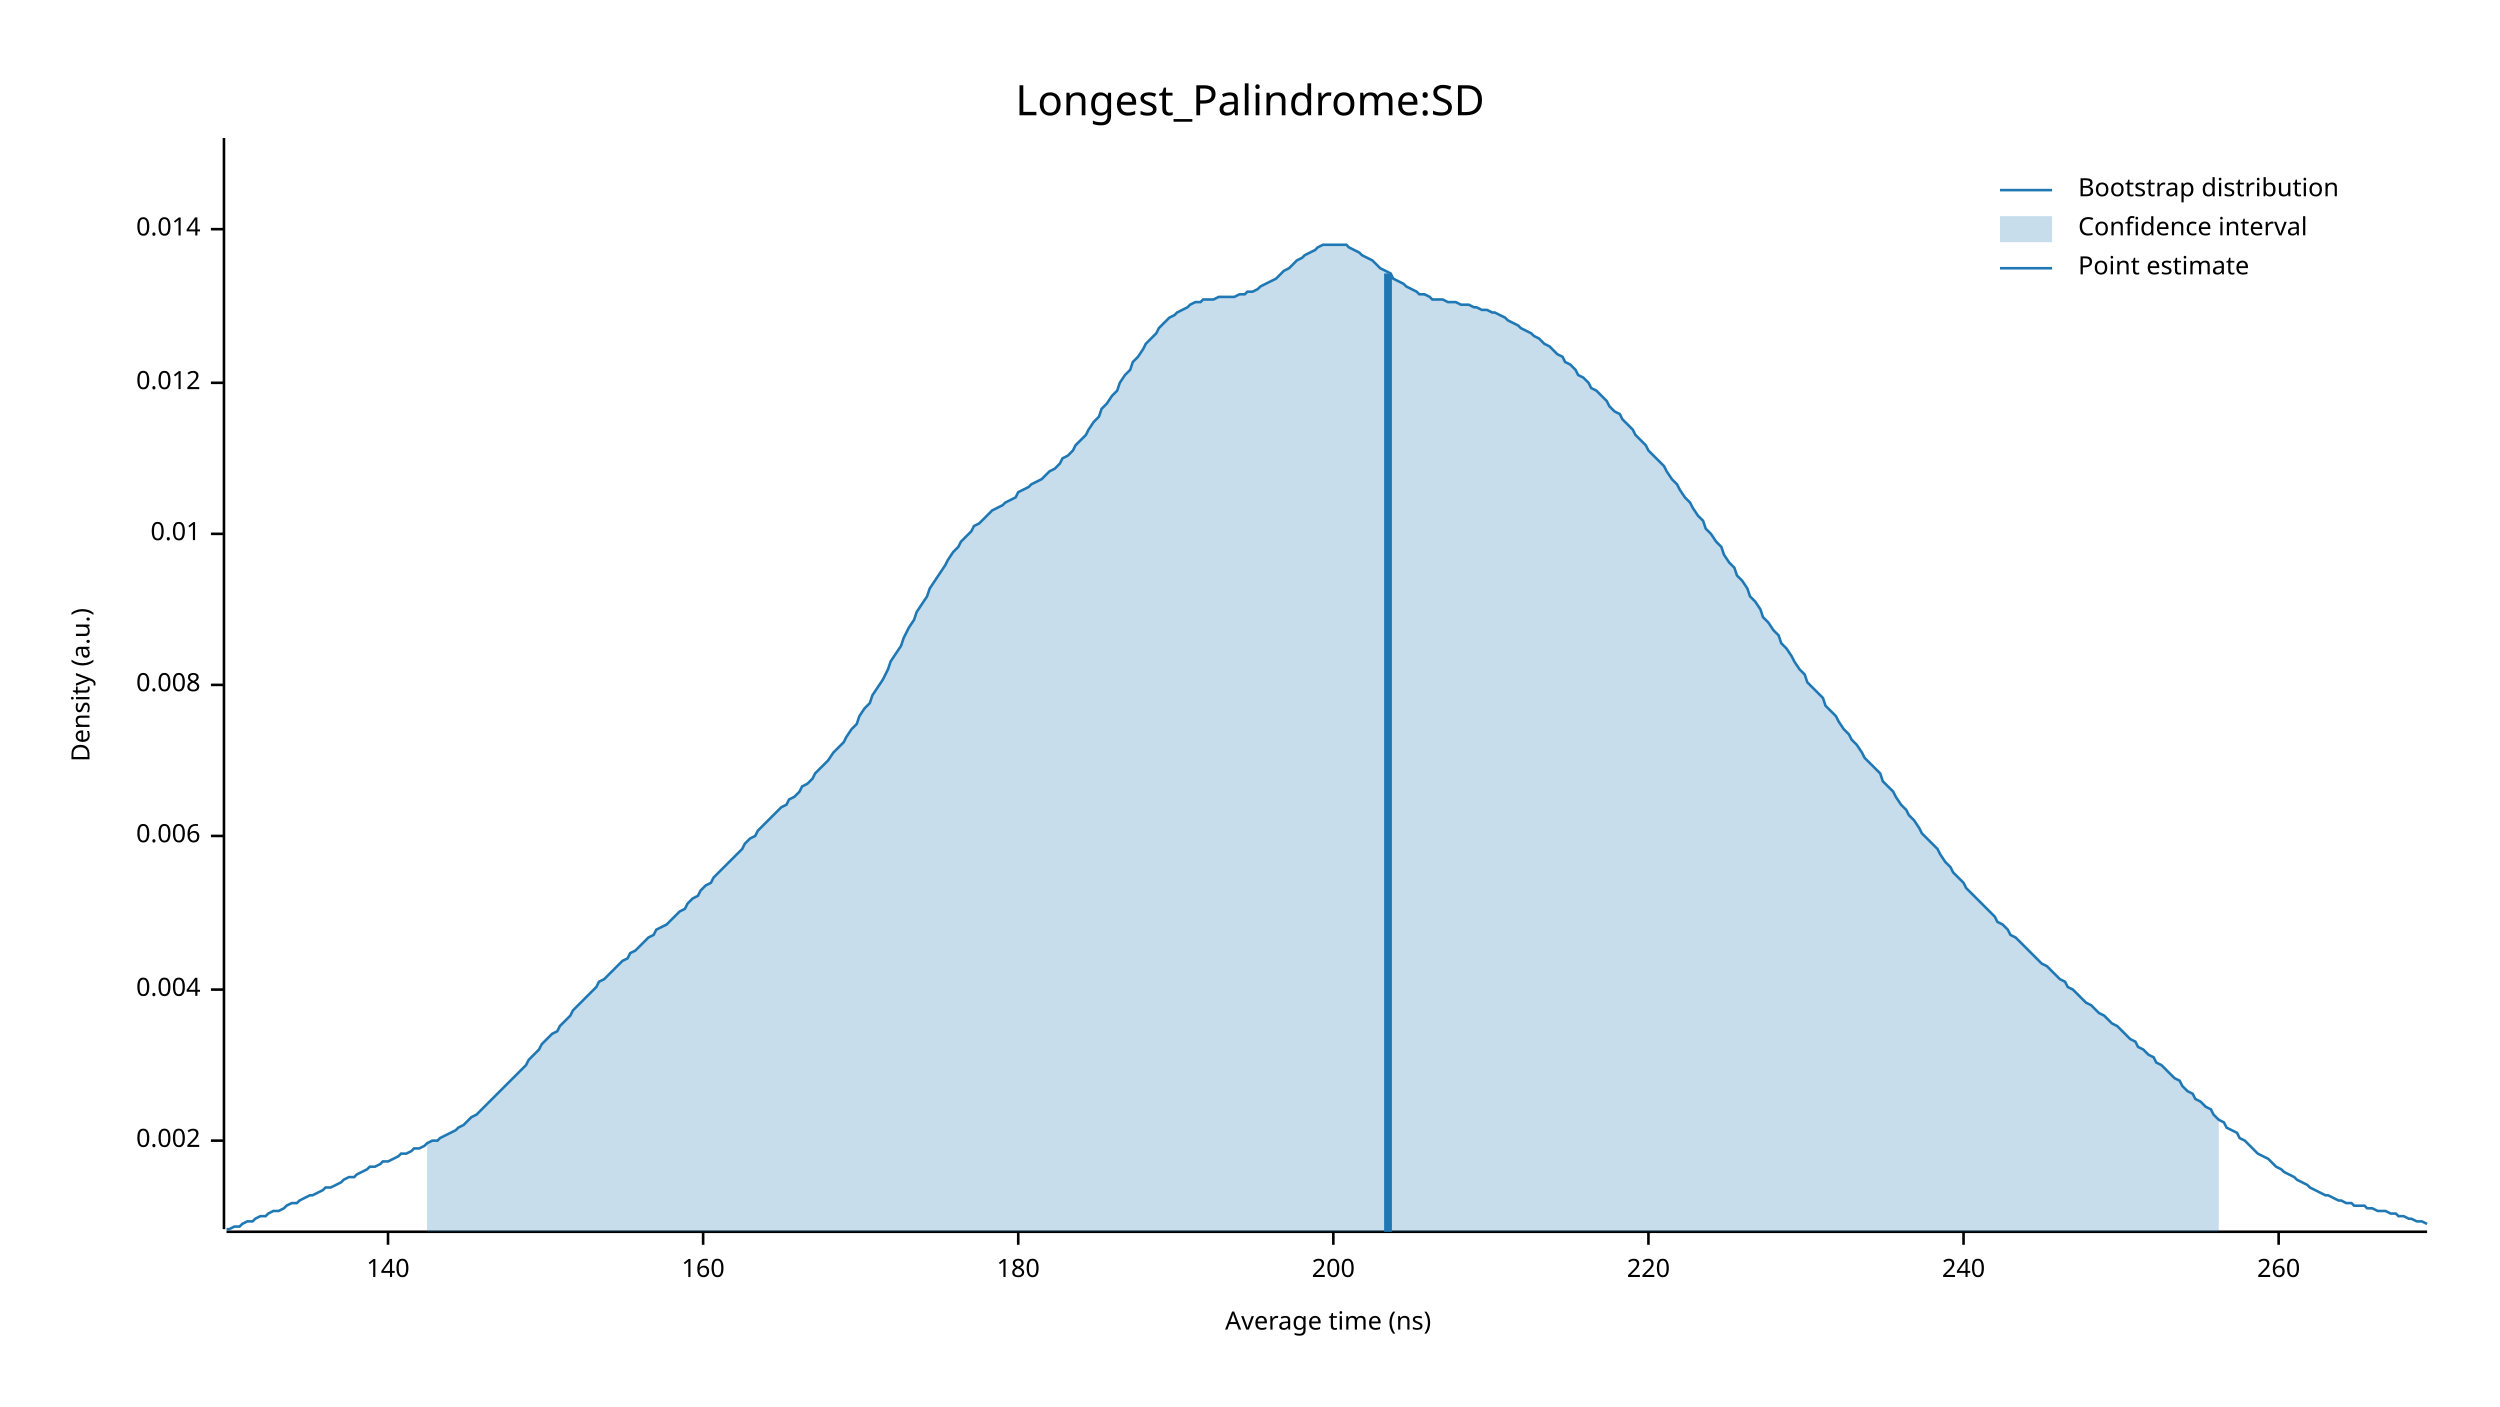
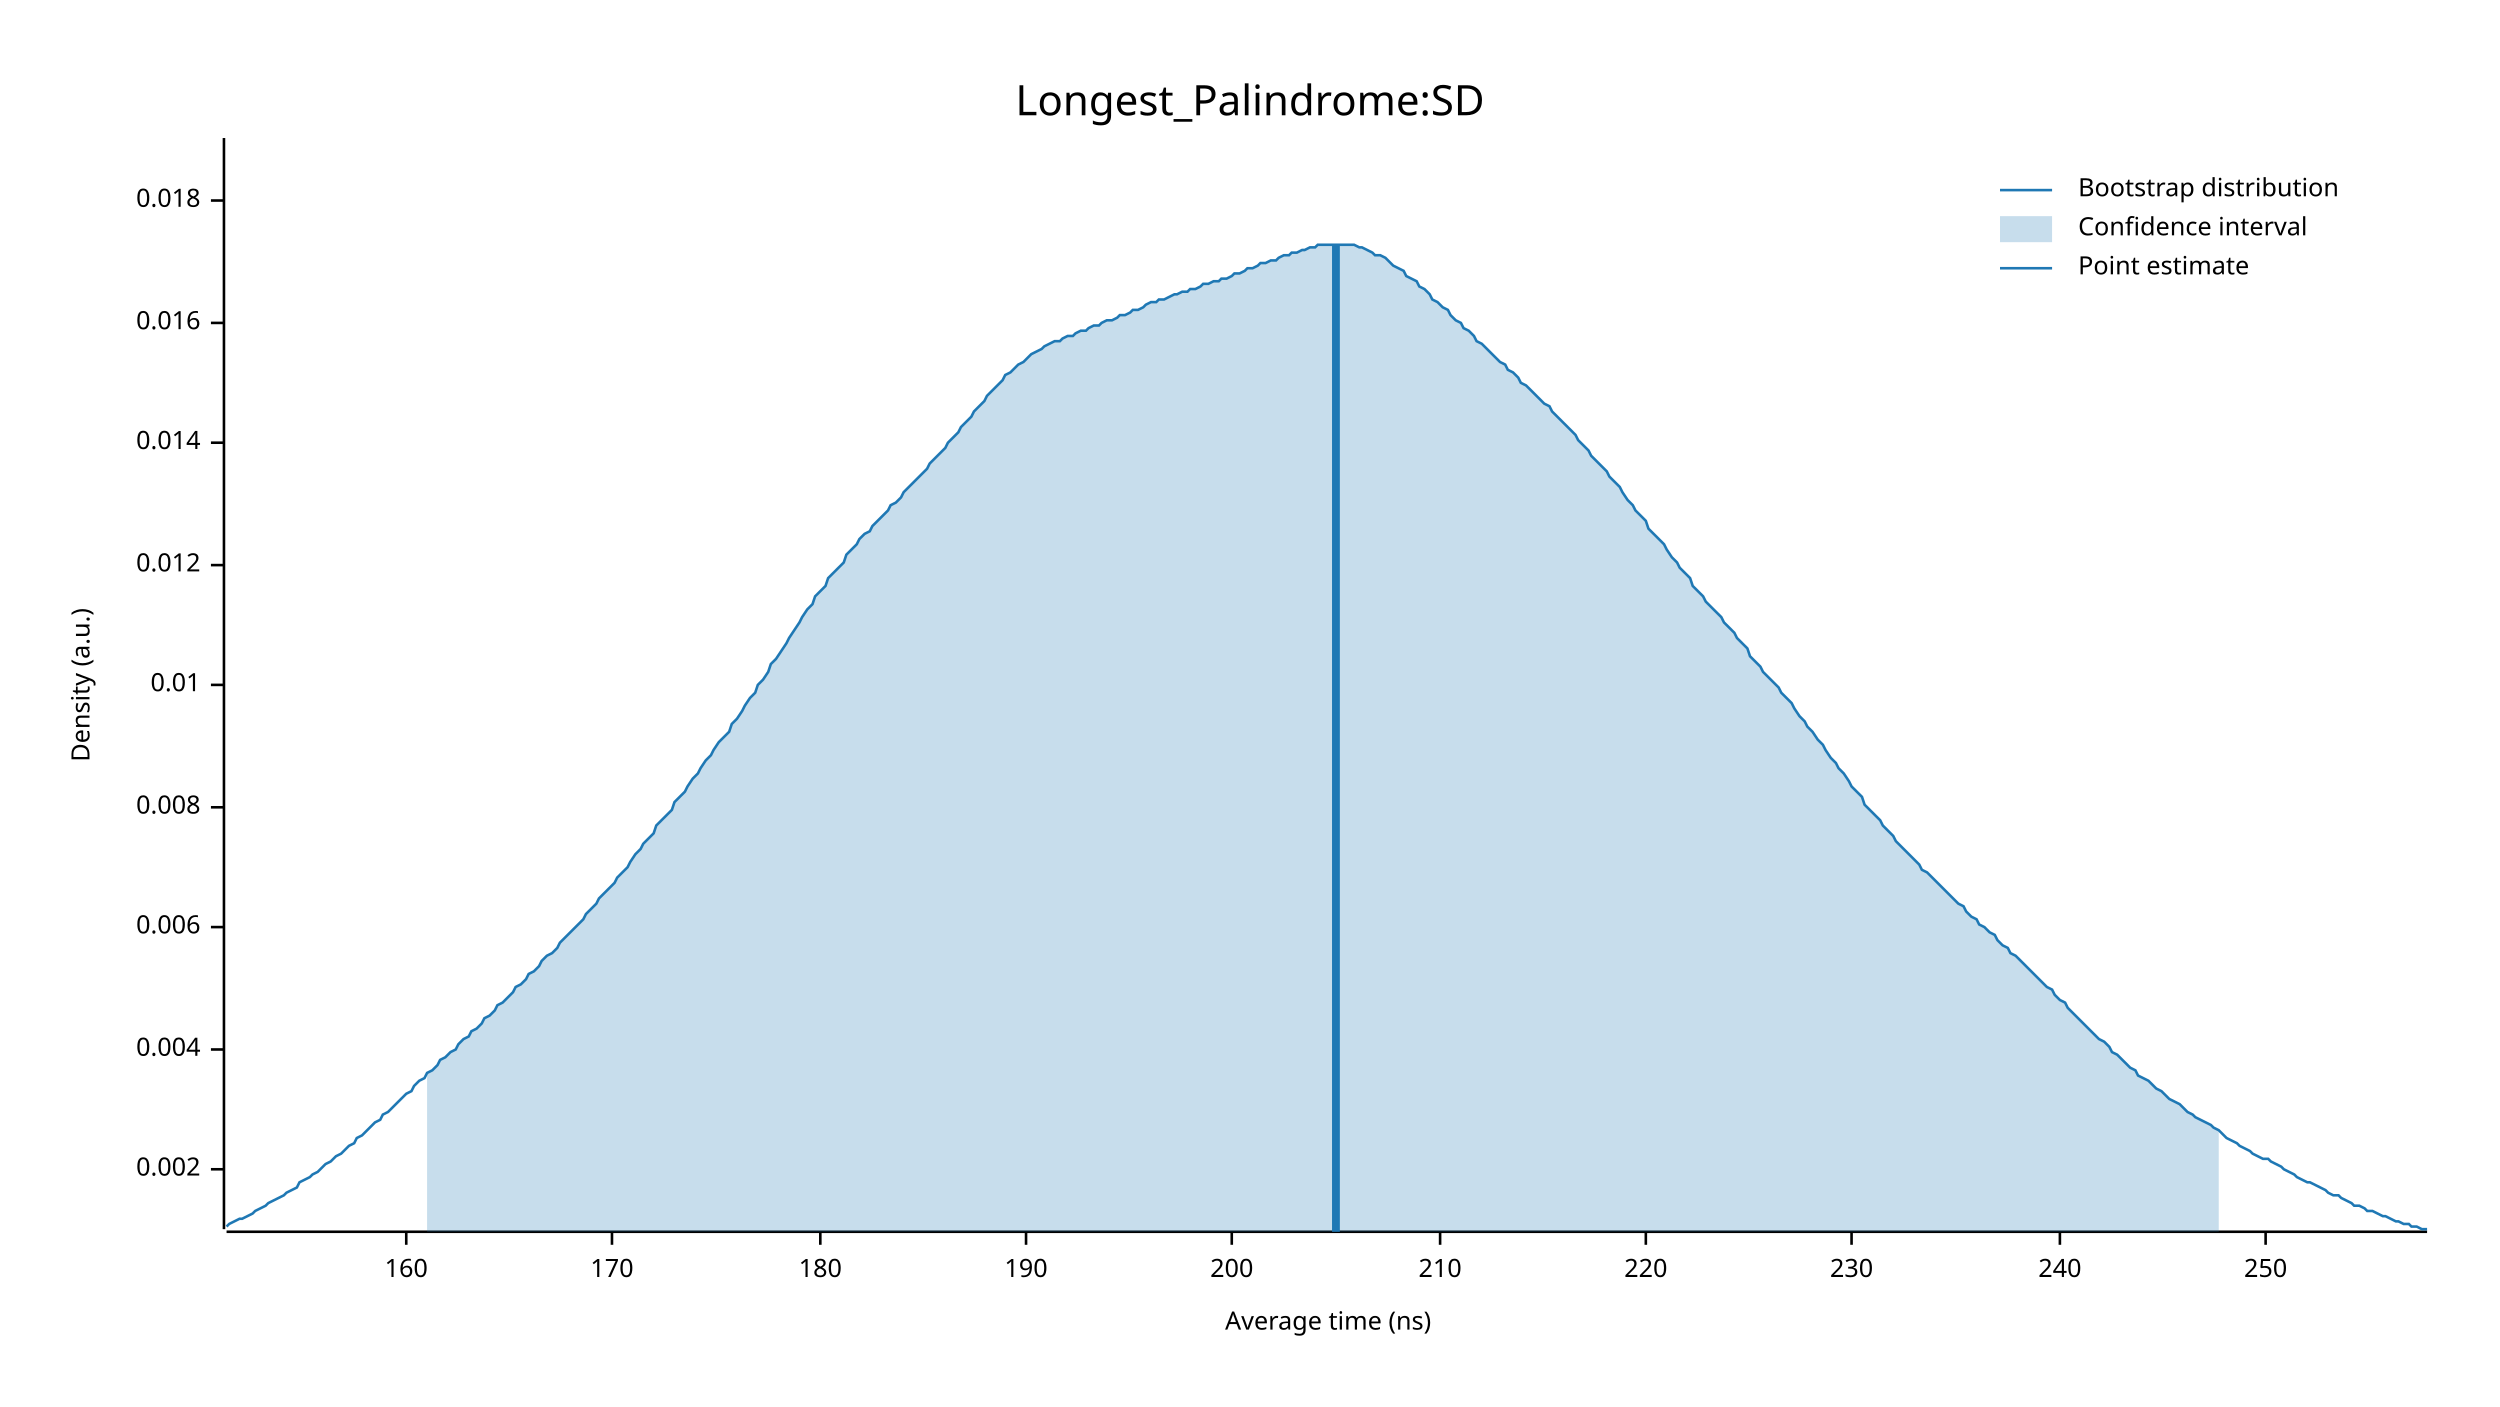
<svg xmlns="http://www.w3.org/2000/svg" width="960" height="540" viewBox="0 0 960 540">
  <text x="480" y="32" dy="0.76em" text-anchor="middle" font-family="sans-serif" font-size="16.129" opacity="1" fill="#000000">
Longest_Palindrome:SD
</text>
  <text x="27" y="263" dy="0.76em" text-anchor="middle" font-family="sans-serif" font-size="9.677" opacity="1" fill="#000000" transform="rotate(270, 27, 263)">
Density (a.u.)
</text>
  <text x="510" y="513" dy="-0.5ex" text-anchor="middle" font-family="sans-serif" font-size="9.677" opacity="1" fill="#000000">
Average time (ns)
</text>
  <polyline fill="none" opacity="1" stroke="#000000" stroke-width="1" points="86,53 86,472 " />
-   <text x="77" y="438" dy="0.5ex" text-anchor="end" font-family="sans-serif" font-size="9.677" opacity="1" fill="#000000">
+   <text x="77" y="449" dy="0.5ex" text-anchor="end" font-family="sans-serif" font-size="9.677" opacity="1" fill="#000000">
0.002
</text>
-   <polyline fill="none" opacity="1" stroke="#000000" stroke-width="1" points="81,438 86,438 " />
-   <text x="77" y="380" dy="0.5ex" text-anchor="end" font-family="sans-serif" font-size="9.677" opacity="1" fill="#000000">
+   <polyline fill="none" opacity="1" stroke="#000000" stroke-width="1" points="81,449 86,449 " />
+   <text x="77" y="403" dy="0.5ex" text-anchor="end" font-family="sans-serif" font-size="9.677" opacity="1" fill="#000000">
0.004
</text>
-   <polyline fill="none" opacity="1" stroke="#000000" stroke-width="1" points="81,380 86,380 " />
-   <text x="77" y="321" dy="0.5ex" text-anchor="end" font-family="sans-serif" font-size="9.677" opacity="1" fill="#000000">
+   <polyline fill="none" opacity="1" stroke="#000000" stroke-width="1" points="81,403 86,403 " />
+   <text x="77" y="356" dy="0.5ex" text-anchor="end" font-family="sans-serif" font-size="9.677" opacity="1" fill="#000000">
0.006
</text>
-   <polyline fill="none" opacity="1" stroke="#000000" stroke-width="1" points="81,321 86,321 " />
-   <text x="77" y="263" dy="0.5ex" text-anchor="end" font-family="sans-serif" font-size="9.677" opacity="1" fill="#000000">
+   <polyline fill="none" opacity="1" stroke="#000000" stroke-width="1" points="81,356 86,356 " />
+   <text x="77" y="310" dy="0.5ex" text-anchor="end" font-family="sans-serif" font-size="9.677" opacity="1" fill="#000000">
0.008
</text>
-   <polyline fill="none" opacity="1" stroke="#000000" stroke-width="1" points="81,263 86,263 " />
-   <text x="77" y="205" dy="0.5ex" text-anchor="end" font-family="sans-serif" font-size="9.677" opacity="1" fill="#000000">
+   <polyline fill="none" opacity="1" stroke="#000000" stroke-width="1" points="81,310 86,310 " />
+   <text x="77" y="263" dy="0.5ex" text-anchor="end" font-family="sans-serif" font-size="9.677" opacity="1" fill="#000000">
0.01
</text>
-   <polyline fill="none" opacity="1" stroke="#000000" stroke-width="1" points="81,205 86,205 " />
-   <text x="77" y="147" dy="0.5ex" text-anchor="end" font-family="sans-serif" font-size="9.677" opacity="1" fill="#000000">
+   <polyline fill="none" opacity="1" stroke="#000000" stroke-width="1" points="81,263 86,263 " />
+   <text x="77" y="217" dy="0.5ex" text-anchor="end" font-family="sans-serif" font-size="9.677" opacity="1" fill="#000000">
0.012
</text>
-   <polyline fill="none" opacity="1" stroke="#000000" stroke-width="1" points="81,147 86,147 " />
-   <text x="77" y="88" dy="0.5ex" text-anchor="end" font-family="sans-serif" font-size="9.677" opacity="1" fill="#000000">
+   <polyline fill="none" opacity="1" stroke="#000000" stroke-width="1" points="81,217 86,217 " />
+   <text x="77" y="170" dy="0.5ex" text-anchor="end" font-family="sans-serif" font-size="9.677" opacity="1" fill="#000000">
0.014
</text>
-   <polyline fill="none" opacity="1" stroke="#000000" stroke-width="1" points="81,88 86,88 " />
+   <polyline fill="none" opacity="1" stroke="#000000" stroke-width="1" points="81,170 86,170 " />
+   <text x="77" y="124" dy="0.5ex" text-anchor="end" font-family="sans-serif" font-size="9.677" opacity="1" fill="#000000">
+ 0.016
+ </text>
+   <polyline fill="none" opacity="1" stroke="#000000" stroke-width="1" points="81,124 86,124 " />
+   <text x="77" y="77" dy="0.5ex" text-anchor="end" font-family="sans-serif" font-size="9.677" opacity="1" fill="#000000">
+ 0.018
+ </text>
+   <polyline fill="none" opacity="1" stroke="#000000" stroke-width="1" points="81,77 86,77 " />
  <polyline fill="none" opacity="1" stroke="#000000" stroke-width="1" points="87,473 932,473 " />
-   <text x="149" y="483" dy="0.76em" text-anchor="middle" font-family="sans-serif" font-size="9.677" opacity="1" fill="#000000">
- 140
- </text>
-   <polyline fill="none" opacity="1" stroke="#000000" stroke-width="1" points="149,473 149,478 " />
-   <text x="270" y="483" dy="0.76em" text-anchor="middle" font-family="sans-serif" font-size="9.677" opacity="1" fill="#000000">
+   <text x="156" y="483" dy="0.76em" text-anchor="middle" font-family="sans-serif" font-size="9.677" opacity="1" fill="#000000">
160
</text>
-   <polyline fill="none" opacity="1" stroke="#000000" stroke-width="1" points="270,473 270,478 " />
-   <text x="391" y="483" dy="0.76em" text-anchor="middle" font-family="sans-serif" font-size="9.677" opacity="1" fill="#000000">
+   <polyline fill="none" opacity="1" stroke="#000000" stroke-width="1" points="156,473 156,478 " />
+   <text x="235" y="483" dy="0.76em" text-anchor="middle" font-family="sans-serif" font-size="9.677" opacity="1" fill="#000000">
+ 170
+ </text>
+   <polyline fill="none" opacity="1" stroke="#000000" stroke-width="1" points="235,473 235,478 " />
+   <text x="315" y="483" dy="0.76em" text-anchor="middle" font-family="sans-serif" font-size="9.677" opacity="1" fill="#000000">
180
</text>
-   <polyline fill="none" opacity="1" stroke="#000000" stroke-width="1" points="391,473 391,478 " />
-   <text x="512" y="483" dy="0.76em" text-anchor="middle" font-family="sans-serif" font-size="9.677" opacity="1" fill="#000000">
+   <polyline fill="none" opacity="1" stroke="#000000" stroke-width="1" points="315,473 315,478 " />
+   <text x="394" y="483" dy="0.76em" text-anchor="middle" font-family="sans-serif" font-size="9.677" opacity="1" fill="#000000">
+ 190
+ </text>
+   <polyline fill="none" opacity="1" stroke="#000000" stroke-width="1" points="394,473 394,478 " />
+   <text x="473" y="483" dy="0.76em" text-anchor="middle" font-family="sans-serif" font-size="9.677" opacity="1" fill="#000000">
200
</text>
-   <polyline fill="none" opacity="1" stroke="#000000" stroke-width="1" points="512,473 512,478 " />
-   <text x="633" y="483" dy="0.76em" text-anchor="middle" font-family="sans-serif" font-size="9.677" opacity="1" fill="#000000">
+   <polyline fill="none" opacity="1" stroke="#000000" stroke-width="1" points="473,473 473,478 " />
+   <text x="553" y="483" dy="0.76em" text-anchor="middle" font-family="sans-serif" font-size="9.677" opacity="1" fill="#000000">
+ 210
+ </text>
+   <polyline fill="none" opacity="1" stroke="#000000" stroke-width="1" points="553,473 553,478 " />
+   <text x="632" y="483" dy="0.76em" text-anchor="middle" font-family="sans-serif" font-size="9.677" opacity="1" fill="#000000">
220
</text>
-   <polyline fill="none" opacity="1" stroke="#000000" stroke-width="1" points="633,473 633,478 " />
-   <text x="754" y="483" dy="0.76em" text-anchor="middle" font-family="sans-serif" font-size="9.677" opacity="1" fill="#000000">
+   <polyline fill="none" opacity="1" stroke="#000000" stroke-width="1" points="632,473 632,478 " />
+   <text x="711" y="483" dy="0.76em" text-anchor="middle" font-family="sans-serif" font-size="9.677" opacity="1" fill="#000000">
+ 230
+ </text>
+   <polyline fill="none" opacity="1" stroke="#000000" stroke-width="1" points="711,473 711,478 " />
+   <text x="791" y="483" dy="0.76em" text-anchor="middle" font-family="sans-serif" font-size="9.677" opacity="1" fill="#000000">
240
</text>
-   <polyline fill="none" opacity="1" stroke="#000000" stroke-width="1" points="754,473 754,478 " />
-   <text x="875" y="483" dy="0.76em" text-anchor="middle" font-family="sans-serif" font-size="9.677" opacity="1" fill="#000000">
- 260
+   <polyline fill="none" opacity="1" stroke="#000000" stroke-width="1" points="791,473 791,478 " />
+   <text x="870" y="483" dy="0.76em" text-anchor="middle" font-family="sans-serif" font-size="9.677" opacity="1" fill="#000000">
+ 250
</text>
-   <polyline fill="none" opacity="1" stroke="#000000" stroke-width="1" points="875,473 875,478 " />
-   <polyline fill="none" opacity="1" stroke="#1F78B4" stroke-width="1" points="87,472 88,472 90,471 92,471 93,470 95,469 97,469 98,468 100,467 102,467 103,466 105,465 107,465 109,464 110,463 112,462 114,462 115,461 117,460 119,459 120,459 122,458 124,457 125,456 127,456 129,455 131,454 132,453 134,452 136,452 137,451 139,450 141,449 142,448 144,448 146,447 147,446 149,446 151,445 153,444 154,443 156,443 158,442 159,441 161,441 163,440 164,439 166,438 168,438 169,437 171,436 173,435 175,434 176,433 178,432 180,430 181,429 183,428 185,426 186,425 188,423 190,421 191,420 193,418 195,416 197,414 198,413 200,411 202,409 203,407 205,405 207,403 208,401 210,399 212,397 214,396 215,394 217,392 219,390 220,388 222,386 224,384 225,383 227,381 229,379 230,377 232,376 234,374 236,372 237,371 239,369 241,368 242,366 244,365 246,363 247,362 249,360 251,359 252,357 254,356 256,355 258,353 259,352 261,350 263,349 264,347 266,345 268,344 269,342 271,340 273,339 274,337 276,335 278,333 280,331 281,330 283,328 285,326 286,324 288,322 290,321 291,319 293,317 295,315 296,314 298,312 300,310 302,309 303,307 305,306 307,304 308,302 310,301 312,299 313,297 315,295 317,293 318,292 320,289 322,287 324,285 325,283 327,280 329,278 330,275 332,272 334,270 335,267 337,264 339,261 341,257 342,254 344,251 346,248 347,245 349,241 351,238 352,235 354,232 356,229 357,226 359,223 361,220 363,217 364,215 366,212 368,210 369,208 371,206 373,204 374,202 376,201 378,199 379,198 381,196 383,195 385,194 386,193 388,192 390,191 391,189 393,188 395,187 396,186 398,185 400,184 401,183 403,181 405,180 407,178 408,176 410,175 412,173 413,171 415,169 417,167 418,165 420,162 422,160 423,157 425,155 427,152 429,150 430,147 432,144 434,142 435,139 437,137 439,134 440,132 442,130 444,128 445,126 447,124 449,122 451,121 452,120 454,119 456,118 457,117 459,116 461,116 462,115 464,115 466,115 468,114 469,114 471,114 473,114 474,114 476,113 478,113 479,112 481,112 483,111 484,110 486,109 488,108 490,107 491,106 493,104 495,103 496,102 498,100 500,99 501,98 503,97 505,96 506,95 508,94 510,94 512,94 513,94 515,94 517,94 518,95 520,96 522,97 523,98 525,99 527,100 528,101 530,103 532,104 534,105 535,107 537,108 539,109 540,110 542,111 544,112 545,113 547,113 549,114 550,115 552,115 554,115 556,116 557,116 559,116 561,117 562,117 564,117 566,118 567,118 569,119 571,119 573,120 574,120 576,121 578,122 579,123 581,124 583,125 584,126 586,127 588,128 589,129 591,130 593,132 595,133 596,134 598,136 600,137 601,139 603,140 605,142 606,144 608,145 610,147 611,149 613,150 615,152 617,154 618,156 620,158 622,159 623,161 625,163 627,165 628,167 630,169 632,171 633,173 635,175 637,177 639,179 640,181 642,184 644,186 645,188 647,191 649,193 650,195 652,198 654,200 655,203 657,205 659,208 661,210 662,213 664,216 666,218 667,221 669,223 671,226 672,229 674,231 676,234 677,237 679,239 681,242 683,244 684,247 686,249 688,252 689,254 691,257 693,259 694,262 696,264 698,266 700,268 701,271 703,273 705,275 706,277 708,280 710,282 711,284 713,286 715,289 716,291 718,293 720,295 722,297 723,300 725,302 727,304 728,306 730,309 732,311 733,313 735,315 737,318 738,320 740,322 742,324 744,326 745,328 747,331 749,333 750,335 752,337 754,339 755,341 757,343 759,345 760,346 762,348 764,350 766,352 767,354 769,355 771,357 772,359 774,360 776,362 777,363 779,365 781,367 782,368 784,370 786,371 788,373 789,374 791,376 793,377 794,379 796,380 798,382 799,383 801,385 803,386 804,387 806,389 808,390 810,392 811,393 813,394 815,396 816,397 818,399 820,400 821,402 823,403 825,405 827,406 828,408 830,409 832,411 833,412 835,414 837,415 838,417 840,419 842,420 843,422 845,423 847,425 849,426 850,428 852,430 854,431 855,433 857,434 859,435 860,437 862,438 864,440 865,441 867,443 869,444 871,445 872,446 874,448 876,449 877,450 879,451 881,452 882,453 884,454 886,455 887,456 889,457 891,458 893,459 894,459 896,460 898,461 899,461 901,462 903,462 904,463 906,463 908,463 909,464 911,464 913,465 915,465 916,465 918,466 920,466 921,467 923,467 925,468 926,468 928,469 930,469 932,470 " />
-   <polygon opacity="0.25" fill="#1F78B4" points="164,439 166,438 168,438 169,437 171,436 173,435 175,434 176,433 178,432 180,430 181,429 183,428 185,426 186,425 188,423 190,421 191,420 193,418 195,416 197,414 198,413 200,411 202,409 203,407 205,405 207,403 208,401 210,399 212,397 214,396 215,394 217,392 219,390 220,388 222,386 224,384 225,383 227,381 229,379 230,377 232,376 234,374 236,372 237,371 239,369 241,368 242,366 244,365 246,363 247,362 249,360 251,359 252,357 254,356 256,355 258,353 259,352 261,350 263,349 264,347 266,345 268,344 269,342 271,340 273,339 274,337 276,335 278,333 280,331 281,330 283,328 285,326 286,324 288,322 290,321 291,319 293,317 295,315 296,314 298,312 300,310 302,309 303,307 305,306 307,304 308,302 310,301 312,299 313,297 315,295 317,293 318,292 320,289 322,287 324,285 325,283 327,280 329,278 330,275 332,272 334,270 335,267 337,264 339,261 341,257 342,254 344,251 346,248 347,245 349,241 351,238 352,235 354,232 356,229 357,226 359,223 361,220 363,217 364,215 366,212 368,210 369,208 371,206 373,204 374,202 376,201 378,199 379,198 381,196 383,195 385,194 386,193 388,192 390,191 391,189 393,188 395,187 396,186 398,185 400,184 401,183 403,181 405,180 407,178 408,176 410,175 412,173 413,171 415,169 417,167 418,165 420,162 422,160 423,157 425,155 427,152 429,150 430,147 432,144 434,142 435,139 437,137 439,134 440,132 442,130 444,128 445,126 447,124 449,122 451,121 452,120 454,119 456,118 457,117 459,116 461,116 462,115 464,115 466,115 468,114 469,114 471,114 473,114 474,114 476,113 478,113 479,112 481,112 483,111 484,110 486,109 488,108 490,107 491,106 493,104 495,103 496,102 498,100 500,99 501,98 503,97 505,96 506,95 508,94 510,94 512,94 513,94 515,94 517,94 518,95 520,96 522,97 523,98 525,99 527,100 528,101 530,103 532,104 534,105 535,107 537,108 539,109 540,110 542,111 544,112 545,113 547,113 549,114 550,115 552,115 554,115 556,116 557,116 559,116 561,117 562,117 564,117 566,118 567,118 569,119 571,119 573,120 574,120 576,121 578,122 579,123 581,124 583,125 584,126 586,127 588,128 589,129 591,130 593,132 595,133 596,134 598,136 600,137 601,139 603,140 605,142 606,144 608,145 610,147 611,149 613,150 615,152 617,154 618,156 620,158 622,159 623,161 625,163 627,165 628,167 630,169 632,171 633,173 635,175 637,177 639,179 640,181 642,184 644,186 645,188 647,191 649,193 650,195 652,198 654,200 655,203 657,205 659,208 661,210 662,213 664,216 666,218 667,221 669,223 671,226 672,229 674,231 676,234 677,237 679,239 681,242 683,244 684,247 686,249 688,252 689,254 691,257 693,259 694,262 696,264 698,266 700,268 701,271 703,273 705,275 706,277 708,280 710,282 711,284 713,286 715,289 716,291 718,293 720,295 722,297 723,300 725,302 727,304 728,306 730,309 732,311 733,313 735,315 737,318 738,320 740,322 742,324 744,326 745,328 747,331 749,333 750,335 752,337 754,339 755,341 757,343 759,345 760,346 762,348 764,350 766,352 767,354 769,355 771,357 772,359 774,360 776,362 777,363 779,365 781,367 782,368 784,370 786,371 788,373 789,374 791,376 793,377 794,379 796,380 798,382 799,383 801,385 803,386 804,387 806,389 808,390 810,392 811,393 813,394 815,396 816,397 818,399 820,400 821,402 823,403 825,405 827,406 828,408 830,409 832,411 833,412 835,414 837,415 838,417 840,419 842,420 843,422 845,423 847,425 849,426 850,428 852,430 852,473 164,473 " />
-   <polyline fill="none" opacity="1" stroke="#1F78B4" stroke-width="3" points="533,473 533,105 " />
+   <polyline fill="none" opacity="1" stroke="#000000" stroke-width="1" points="870,473 870,478 " />
+   <polyline fill="none" opacity="1" stroke="#1F78B4" stroke-width="1" points="87,471 88,470 90,469 92,468 93,468 95,467 97,466 98,465 100,464 102,463 103,462 105,461 107,460 109,459 110,458 112,457 114,456 115,454 117,453 119,452 120,451 122,450 124,448 125,447 127,446 129,444 131,443 132,442 134,440 136,439 137,437 139,436 141,434 142,433 144,431 146,430 147,428 149,427 151,425 153,423 154,422 156,420 158,419 159,417 161,415 163,414 164,412 166,411 168,409 169,407 171,406 173,404 175,403 176,401 178,399 180,398 181,396 183,395 185,393 186,391 188,390 190,388 191,386 193,385 195,383 197,381 198,379 200,378 202,376 203,374 205,373 207,371 208,369 210,367 212,366 214,364 215,362 217,360 219,358 220,357 222,355 224,353 225,351 227,349 229,347 230,345 232,343 234,341 236,339 237,337 239,335 241,333 242,331 244,328 246,326 247,324 249,322 251,320 252,317 254,315 256,313 258,311 259,308 261,306 263,304 264,302 266,299 268,297 269,295 271,292 273,290 274,288 276,285 278,283 280,281 281,278 283,276 285,273 286,271 288,268 290,266 291,263 293,261 295,258 296,255 298,253 300,250 302,247 303,245 305,242 307,239 308,237 310,234 312,232 313,229 315,227 317,225 318,222 320,220 322,218 324,216 325,213 327,211 329,209 330,207 332,205 334,204 335,202 337,200 339,198 341,196 342,194 344,193 346,191 347,189 349,187 351,185 352,184 354,182 356,180 357,178 359,176 361,174 363,172 364,170 366,168 368,166 369,164 371,162 373,160 374,158 376,156 378,154 379,152 381,150 383,148 385,146 386,144 388,143 390,141 391,140 393,139 395,137 396,136 398,135 400,134 401,133 403,132 405,131 407,131 408,130 410,129 412,129 413,128 415,127 417,127 418,126 420,125 422,125 423,124 425,123 427,123 429,122 430,121 432,121 434,120 435,119 437,119 439,118 440,117 442,116 444,116 445,115 447,115 449,114 451,113 452,113 454,112 456,112 457,111 459,111 461,110 462,109 464,109 466,108 468,108 469,107 471,107 473,106 474,105 476,105 478,104 479,103 481,103 483,102 484,101 486,101 488,100 490,100 491,99 493,98 495,98 496,97 498,97 500,96 501,96 503,95 505,95 506,94 508,94 510,94 512,94 513,94 515,94 517,94 518,94 520,94 522,95 523,95 525,96 527,97 528,98 530,98 532,99 534,101 535,102 537,103 539,104 540,106 542,107 544,108 545,110 547,111 549,113 550,115 552,116 554,118 556,119 557,121 559,123 561,124 562,126 564,127 566,129 567,131 569,132 571,134 573,136 574,137 576,139 578,140 579,142 581,143 583,145 584,147 586,148 588,150 589,151 591,153 593,155 595,156 596,158 598,160 600,162 601,163 603,165 605,167 606,169 608,171 610,173 611,175 613,177 615,179 617,181 618,183 620,185 622,187 623,189 625,192 627,194 628,196 630,198 632,200 633,203 635,205 637,207 639,209 640,211 642,214 644,216 645,218 647,220 649,222 650,225 652,227 654,229 655,231 657,233 659,235 661,237 662,239 664,241 666,243 667,245 669,247 671,249 672,252 674,254 676,256 677,258 679,260 681,262 683,264 684,266 686,268 688,270 689,272 691,275 693,277 694,279 696,281 698,284 700,286 701,288 703,291 705,293 706,295 708,297 710,300 711,302 713,304 715,306 716,309 718,311 720,313 722,315 723,317 725,319 727,321 728,323 730,325 732,327 733,328 735,330 737,332 738,334 740,335 742,337 744,339 745,340 747,342 749,344 750,345 752,347 754,348 755,350 757,352 759,353 760,355 762,356 764,358 766,359 767,361 769,363 771,364 772,366 774,367 776,369 777,370 779,372 781,374 782,375 784,377 786,379 788,380 789,382 791,384 793,385 794,387 796,389 798,391 799,392 801,394 803,396 804,397 806,399 808,400 810,402 811,404 813,405 815,407 816,408 818,410 820,411 821,413 823,414 825,415 827,417 828,418 830,419 832,421 833,422 835,423 837,424 838,425 840,427 842,428 843,429 845,430 847,431 849,432 850,433 852,434 854,436 855,437 857,438 859,439 860,440 862,441 864,442 865,443 867,444 869,445 871,445 872,446 874,447 876,448 877,449 879,450 881,451 882,452 884,453 886,454 887,454 889,455 891,456 893,457 894,458 896,459 898,459 899,460 901,461 903,462 904,463 906,463 908,464 909,465 911,465 913,466 915,467 916,467 918,468 920,469 921,469 923,470 925,470 926,471 928,471 930,472 932,472 " />
+   <polygon opacity="0.25" fill="#1F78B4" points="164,412 166,411 168,409 169,407 171,406 173,404 175,403 176,401 178,399 180,398 181,396 183,395 185,393 186,391 188,390 190,388 191,386 193,385 195,383 197,381 198,379 200,378 202,376 203,374 205,373 207,371 208,369 210,367 212,366 214,364 215,362 217,360 219,358 220,357 222,355 224,353 225,351 227,349 229,347 230,345 232,343 234,341 236,339 237,337 239,335 241,333 242,331 244,328 246,326 247,324 249,322 251,320 252,317 254,315 256,313 258,311 259,308 261,306 263,304 264,302 266,299 268,297 269,295 271,292 273,290 274,288 276,285 278,283 280,281 281,278 283,276 285,273 286,271 288,268 290,266 291,263 293,261 295,258 296,255 298,253 300,250 302,247 303,245 305,242 307,239 308,237 310,234 312,232 313,229 315,227 317,225 318,222 320,220 322,218 324,216 325,213 327,211 329,209 330,207 332,205 334,204 335,202 337,200 339,198 341,196 342,194 344,193 346,191 347,189 349,187 351,185 352,184 354,182 356,180 357,178 359,176 361,174 363,172 364,170 366,168 368,166 369,164 371,162 373,160 374,158 376,156 378,154 379,152 381,150 383,148 385,146 386,144 388,143 390,141 391,140 393,139 395,137 396,136 398,135 400,134 401,133 403,132 405,131 407,131 408,130 410,129 412,129 413,128 415,127 417,127 418,126 420,125 422,125 423,124 425,123 427,123 429,122 430,121 432,121 434,120 435,119 437,119 439,118 440,117 442,116 444,116 445,115 447,115 449,114 451,113 452,113 454,112 456,112 457,111 459,111 461,110 462,109 464,109 466,108 468,108 469,107 471,107 473,106 474,105 476,105 478,104 479,103 481,103 483,102 484,101 486,101 488,100 490,100 491,99 493,98 495,98 496,97 498,97 500,96 501,96 503,95 505,95 506,94 508,94 510,94 512,94 513,94 515,94 517,94 518,94 520,94 522,95 523,95 525,96 527,97 528,98 530,98 532,99 534,101 535,102 537,103 539,104 540,106 542,107 544,108 545,110 547,111 549,113 550,115 552,116 554,118 556,119 557,121 559,123 561,124 562,126 564,127 566,129 567,131 569,132 571,134 573,136 574,137 576,139 578,140 579,142 581,143 583,145 584,147 586,148 588,150 589,151 591,153 593,155 595,156 596,158 598,160 600,162 601,163 603,165 605,167 606,169 608,171 610,173 611,175 613,177 615,179 617,181 618,183 620,185 622,187 623,189 625,192 627,194 628,196 630,198 632,200 633,203 635,205 637,207 639,209 640,211 642,214 644,216 645,218 647,220 649,222 650,225 652,227 654,229 655,231 657,233 659,235 661,237 662,239 664,241 666,243 667,245 669,247 671,249 672,252 674,254 676,256 677,258 679,260 681,262 683,264 684,266 686,268 688,270 689,272 691,275 693,277 694,279 696,281 698,284 700,286 701,288 703,291 705,293 706,295 708,297 710,300 711,302 713,304 715,306 716,309 718,311 720,313 722,315 723,317 725,319 727,321 728,323 730,325 732,327 733,328 735,330 737,332 738,334 740,335 742,337 744,339 745,340 747,342 749,344 750,345 752,347 754,348 755,350 757,352 759,353 760,355 762,356 764,358 766,359 767,361 769,363 771,364 772,366 774,367 776,369 777,370 779,372 781,374 782,375 784,377 786,379 788,380 789,382 791,384 793,385 794,387 796,389 798,391 799,392 801,394 803,396 804,397 806,399 808,400 810,402 811,404 813,405 815,407 816,408 818,410 820,411 821,413 823,414 825,415 827,417 828,418 830,419 832,421 833,422 835,423 837,424 838,425 840,427 842,428 843,429 845,430 847,431 849,432 850,433 852,434 852,473 164,473 " />
+   <polyline fill="none" opacity="1" stroke="#1F78B4" stroke-width="3" points="513,473 513,94 " />
  <text x="798" y="68" dy="0.76em" text-anchor="start" font-family="sans-serif" font-size="9.677" opacity="1" fill="#000000">
Bootstrap distribution
</text>
  <text x="798" y="83" dy="0.76em" text-anchor="start" font-family="sans-serif" font-size="9.677" opacity="1" fill="#000000">
Confidence interval
</text>
  <text x="798" y="98" dy="0.76em" text-anchor="start" font-family="sans-serif" font-size="9.677" opacity="1" fill="#000000">
Point estimate
</text>
  <polyline fill="none" opacity="1" stroke="#1F78B4" stroke-width="1" points="768,73 788,73 " />
  <rect x="768" y="83" width="20" height="10" opacity="0.25" fill="#1F78B4" stroke="none" />
  <polyline fill="none" opacity="1" stroke="#1F78B4" stroke-width="1" points="768,103 788,103 " />
</svg>
